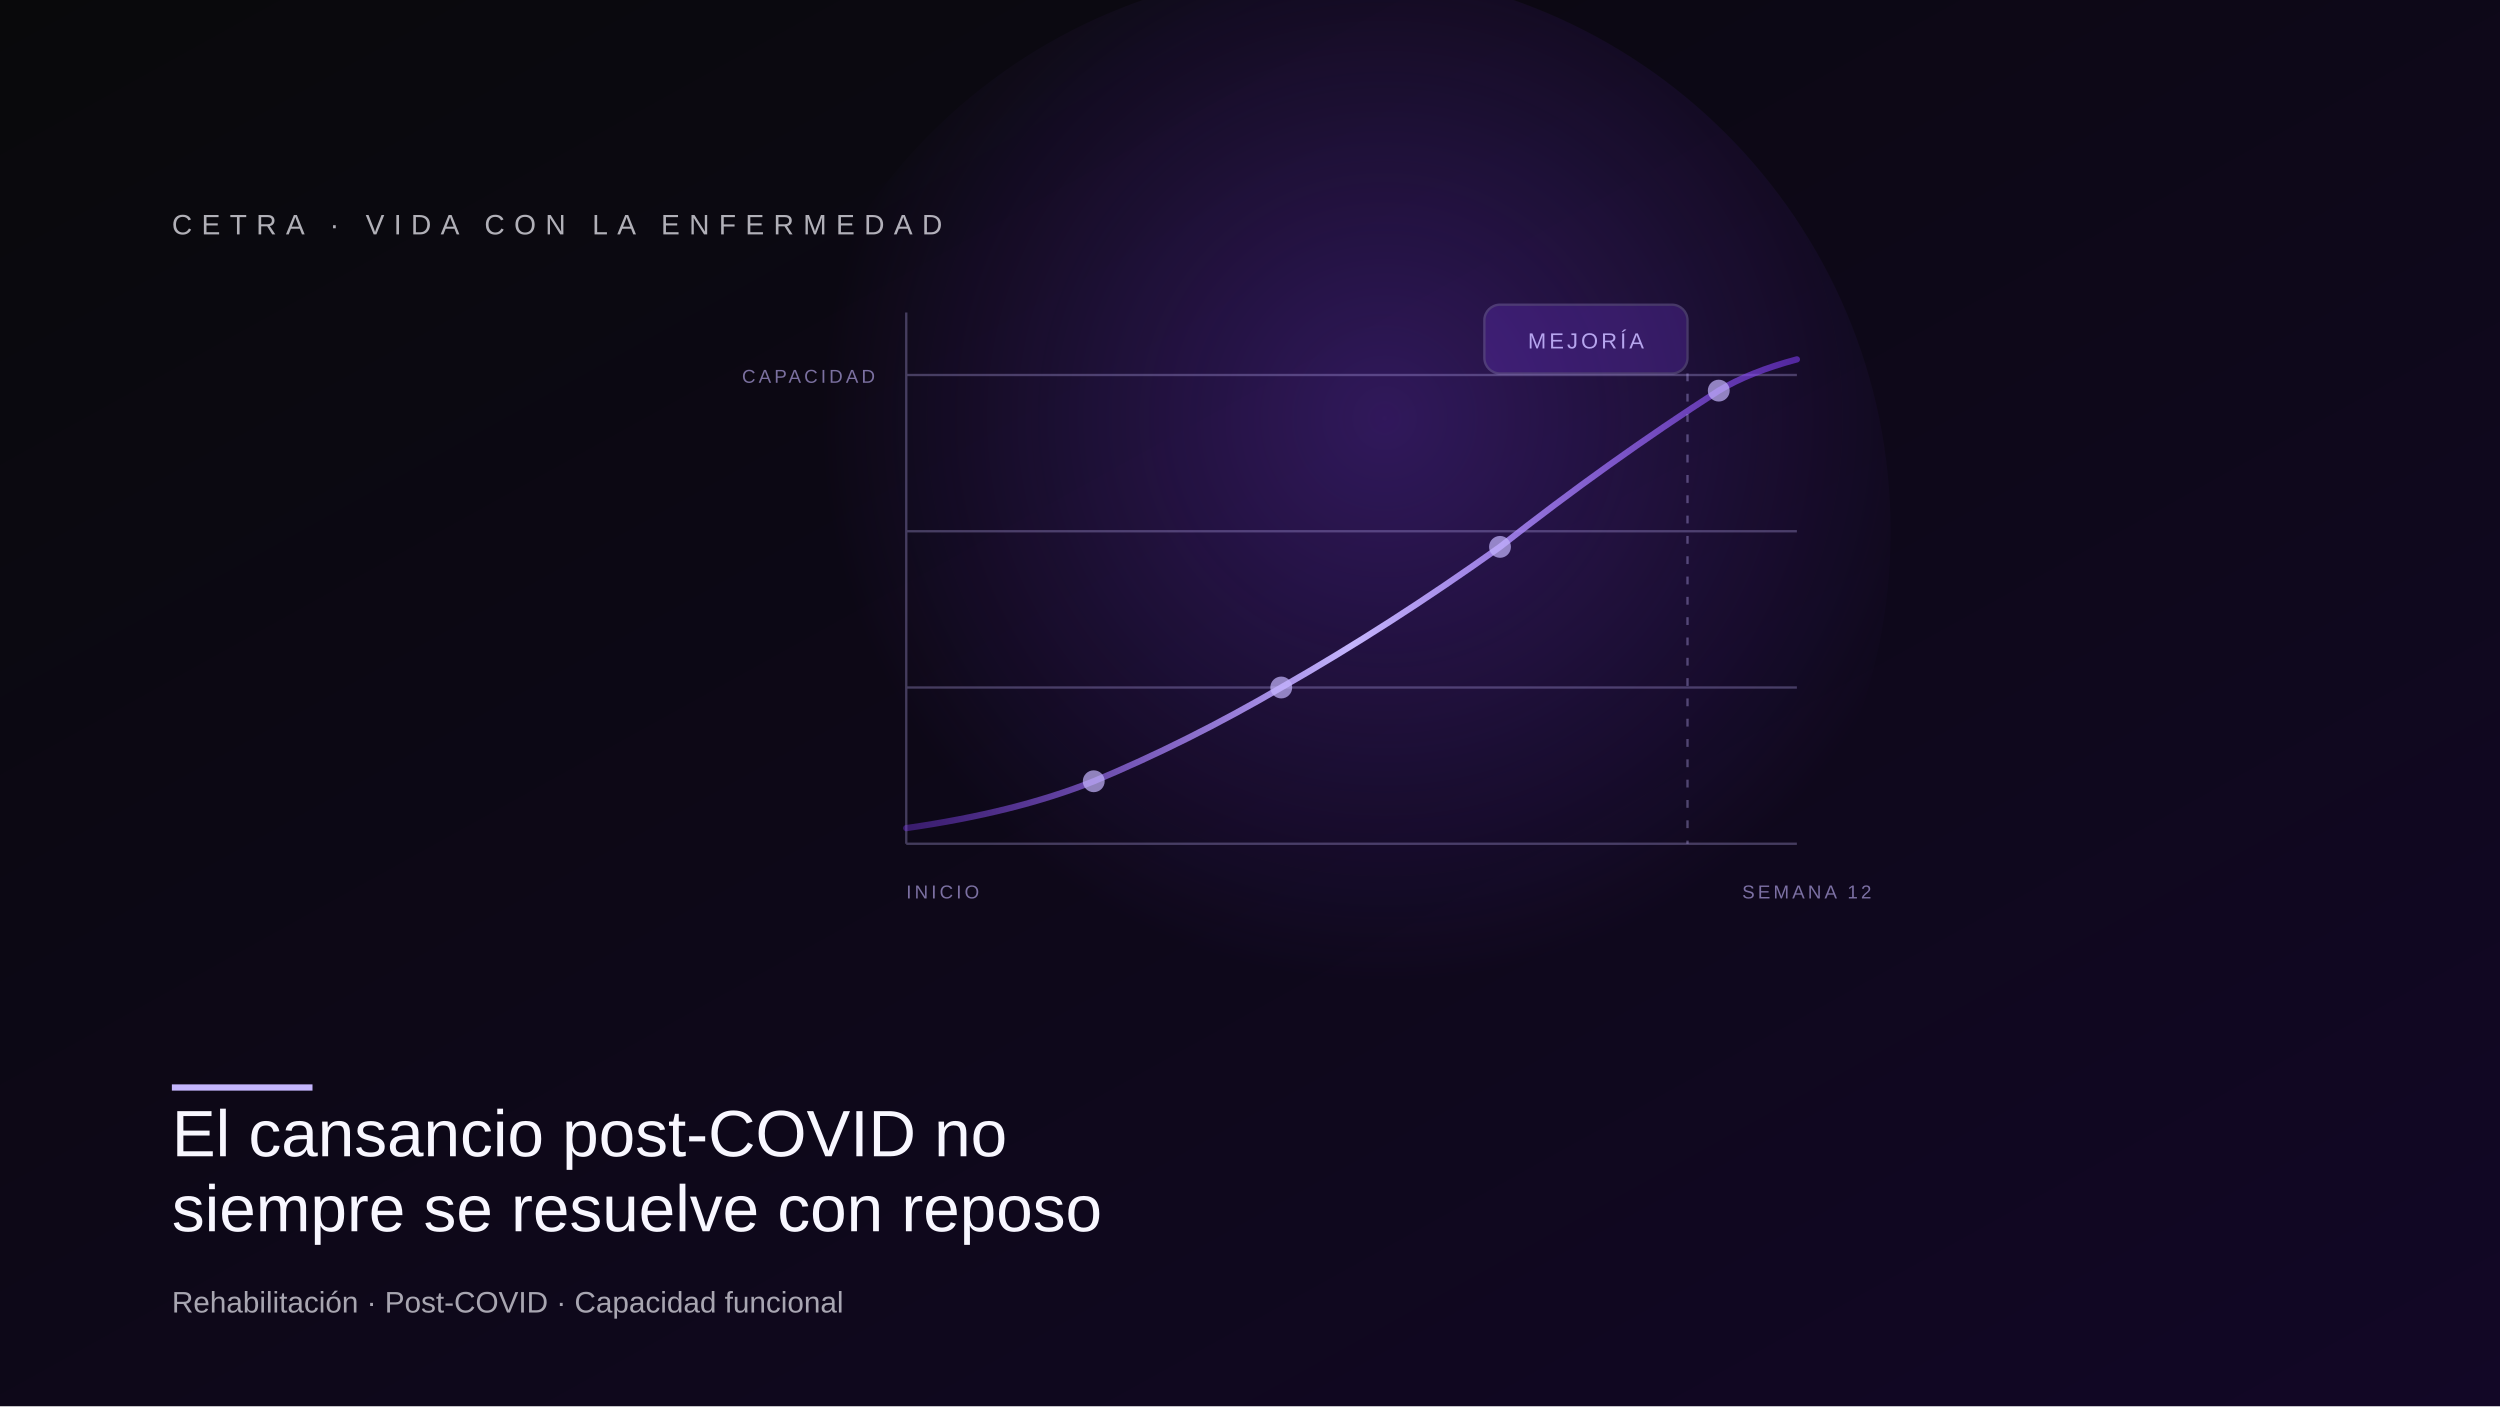
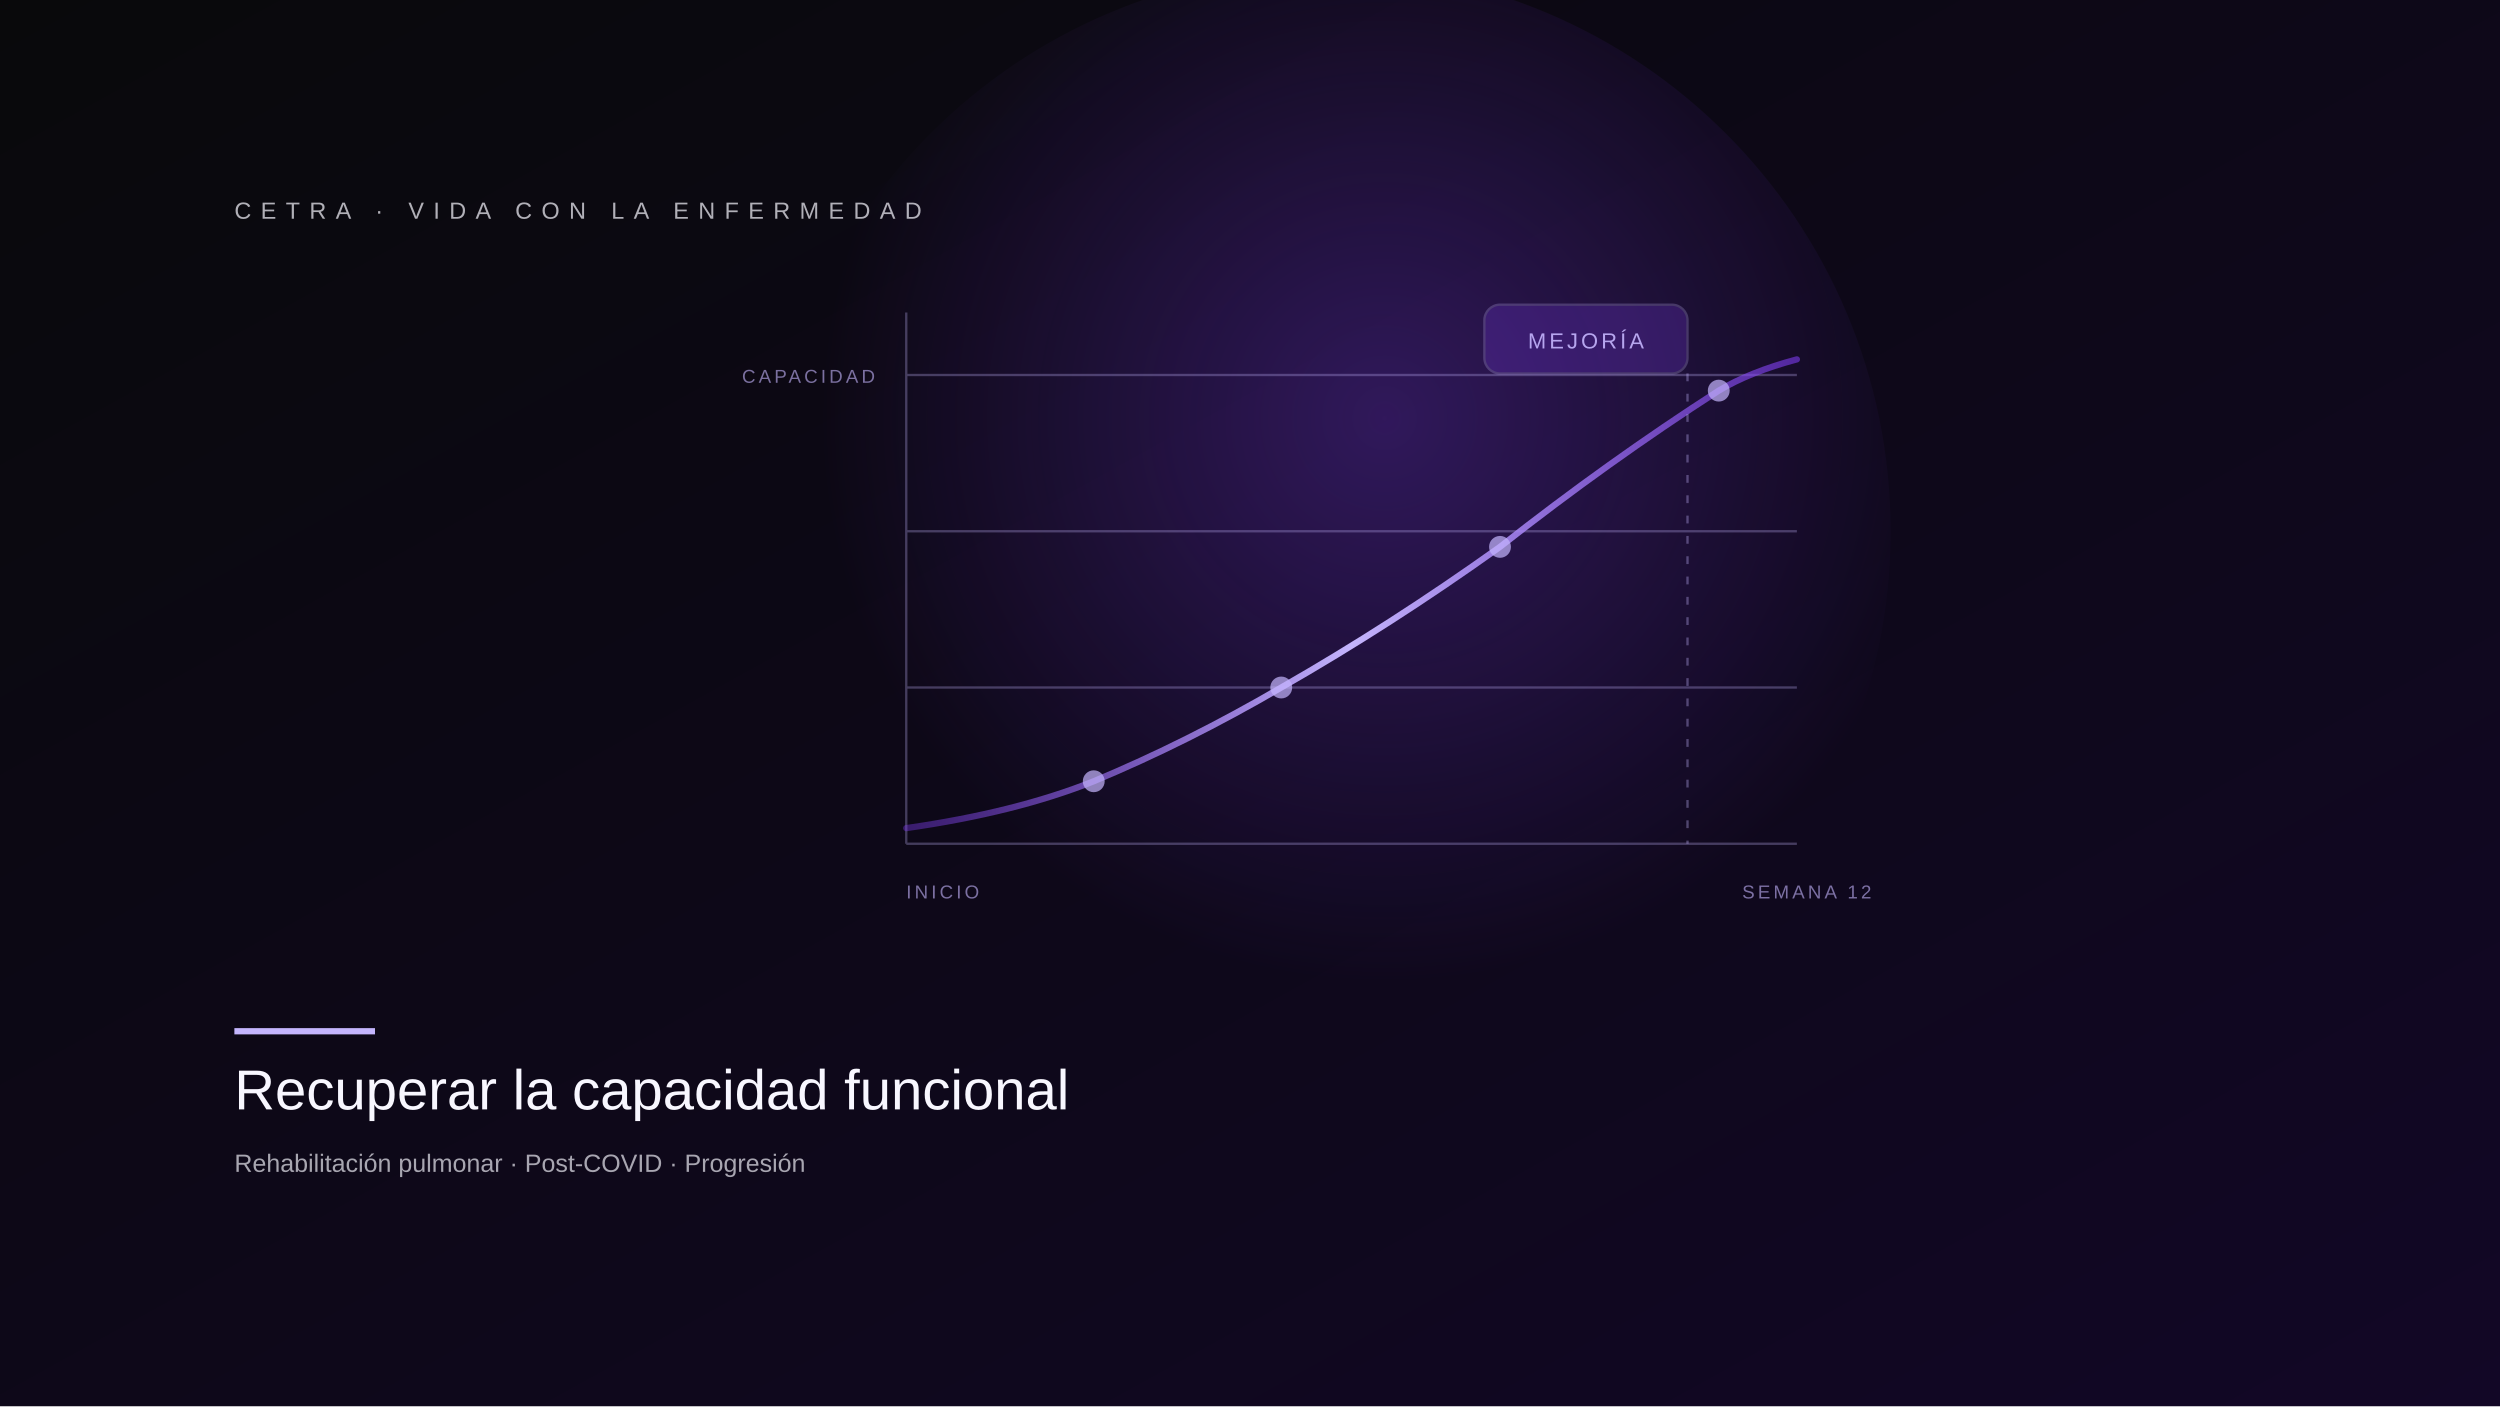
<svg xmlns="http://www.w3.org/2000/svg" viewBox="0 0 1600 900" role="img" aria-labelledby="t d">
  <defs>
    <linearGradient id="bg" y1="0" y2="1">
      <stop stop-color="#09090B" />
      <stop offset="1" stop-color="#120726" />
    </linearGradient>
    <radialGradient id="glow" cx=".55" cy=".4" r=".5">
      <stop stop-color="#7C3AED" stop-opacity=".32" />
      <stop offset="1" stop-color="#7C3AED" stop-opacity="0" />
    </radialGradient>
    <linearGradient id="curve" x1="0" x2="1">
      <stop stop-color="#7C3AED" stop-opacity=".4" />
      <stop offset=".5" stop-color="#c4b5fd" />
      <stop offset="1" stop-color="#7C3AED" stop-opacity=".6" />
    </linearGradient>
  </defs>
  <rect width="1600" height="900" fill="url(#bg)" />
  <circle cx="850" cy="340" r="360" fill="url(#glow)" />
  <g fill="none" stroke="#c4b5fd" stroke-width="1.5" opacity=".3">
    <line x1="580" y1="540" x2="1150" y2="540" />
    <line x1="580" y1="440" x2="1150" y2="440" />
    <line x1="580" y1="340" x2="1150" y2="340" />
    <line x1="580" y1="240" x2="1150" y2="240" />
    <line x1="580" y1="540" x2="580" y2="200" />
  </g>
  <path d="M580 530 Q650 520 700 500 Q760 475 820 440 Q890 400 960 350 Q1030 295 1100 250 Q1120 238 1150 230" fill="none" stroke="url(#curve)" stroke-width="4" stroke-linecap="round" />
  <g fill="#c4b5fd" opacity=".7">
    <circle cx="700" cy="500" r="7" />
    <circle cx="820" cy="440" r="7" />
    <circle cx="960" cy="350" r="7" />
    <circle cx="1100" cy="250" r="7" />
  </g>
  <text x="580" y="575" fill="#c4b5fd" font-family="DM Sans,Arial,sans-serif" font-size="12" letter-spacing="2" opacity=".6">INICIO</text>
  <text x="1115" y="575" fill="#c4b5fd" font-family="DM Sans,Arial,sans-serif" font-size="12" letter-spacing="2" opacity=".6">SEMANA 12</text>
  <text x="560" y="245" fill="#c4b5fd" font-family="DM Sans,Arial,sans-serif" font-size="12" letter-spacing="2" text-anchor="end" opacity=".6">CAPACIDAD</text>
  <rect x="950" y="195" width="130" height="44" rx="10" fill="#7C3AED" opacity=".25" stroke="#c4b5fd" stroke-width="1.5" />
  <text x="1015" y="223" fill="#c4b5fd" font-family="DM Sans,Arial,sans-serif" font-size="14" letter-spacing="2" text-anchor="middle" opacity=".9">MEJORÍA</text>
  <g fill="none" stroke="#c4b5fd" stroke-width="1.5" stroke-dasharray="5 8" opacity=".35">
    <line x1="1080" y1="239" x2="1080" y2="540" />
  </g>
+   <path d="M150 660h90" stroke="#c4b5fd" stroke-width="4" />
  <g fill="#f8f7ff" font-family="DM Sans,Arial,sans-serif">
-     <text x="110" y="150" font-size="18" letter-spacing="6" opacity=".7">CETRA · VIDA CON LA ENFERMEDAD</text>
-     <text x="110" y="740" font-size="42">El cansancio post-COVID no<tspan x="110" dy="48">siempre se resuelve con reposo</tspan>
-     </text>
-     <text x="110" y="840" font-size="19" opacity=".66">Rehabilitación · Post-COVID · Capacidad funcional</text>
+     <text x="150" y="140" font-size="15" letter-spacing="6" opacity=".7">CETRA · VIDA CON LA ENFERMEDAD</text>
+     <text x="150" y="710" font-size="36">Recuperar la capacidad funcional</text>
+     <text x="150" y="750" font-size="16" opacity=".66">Rehabilitación pulmonar · Post-COVID · Progresión</text>
  </g>
-   <path d="M110 696h90" stroke="#c4b5fd" stroke-width="4" />
</svg>
